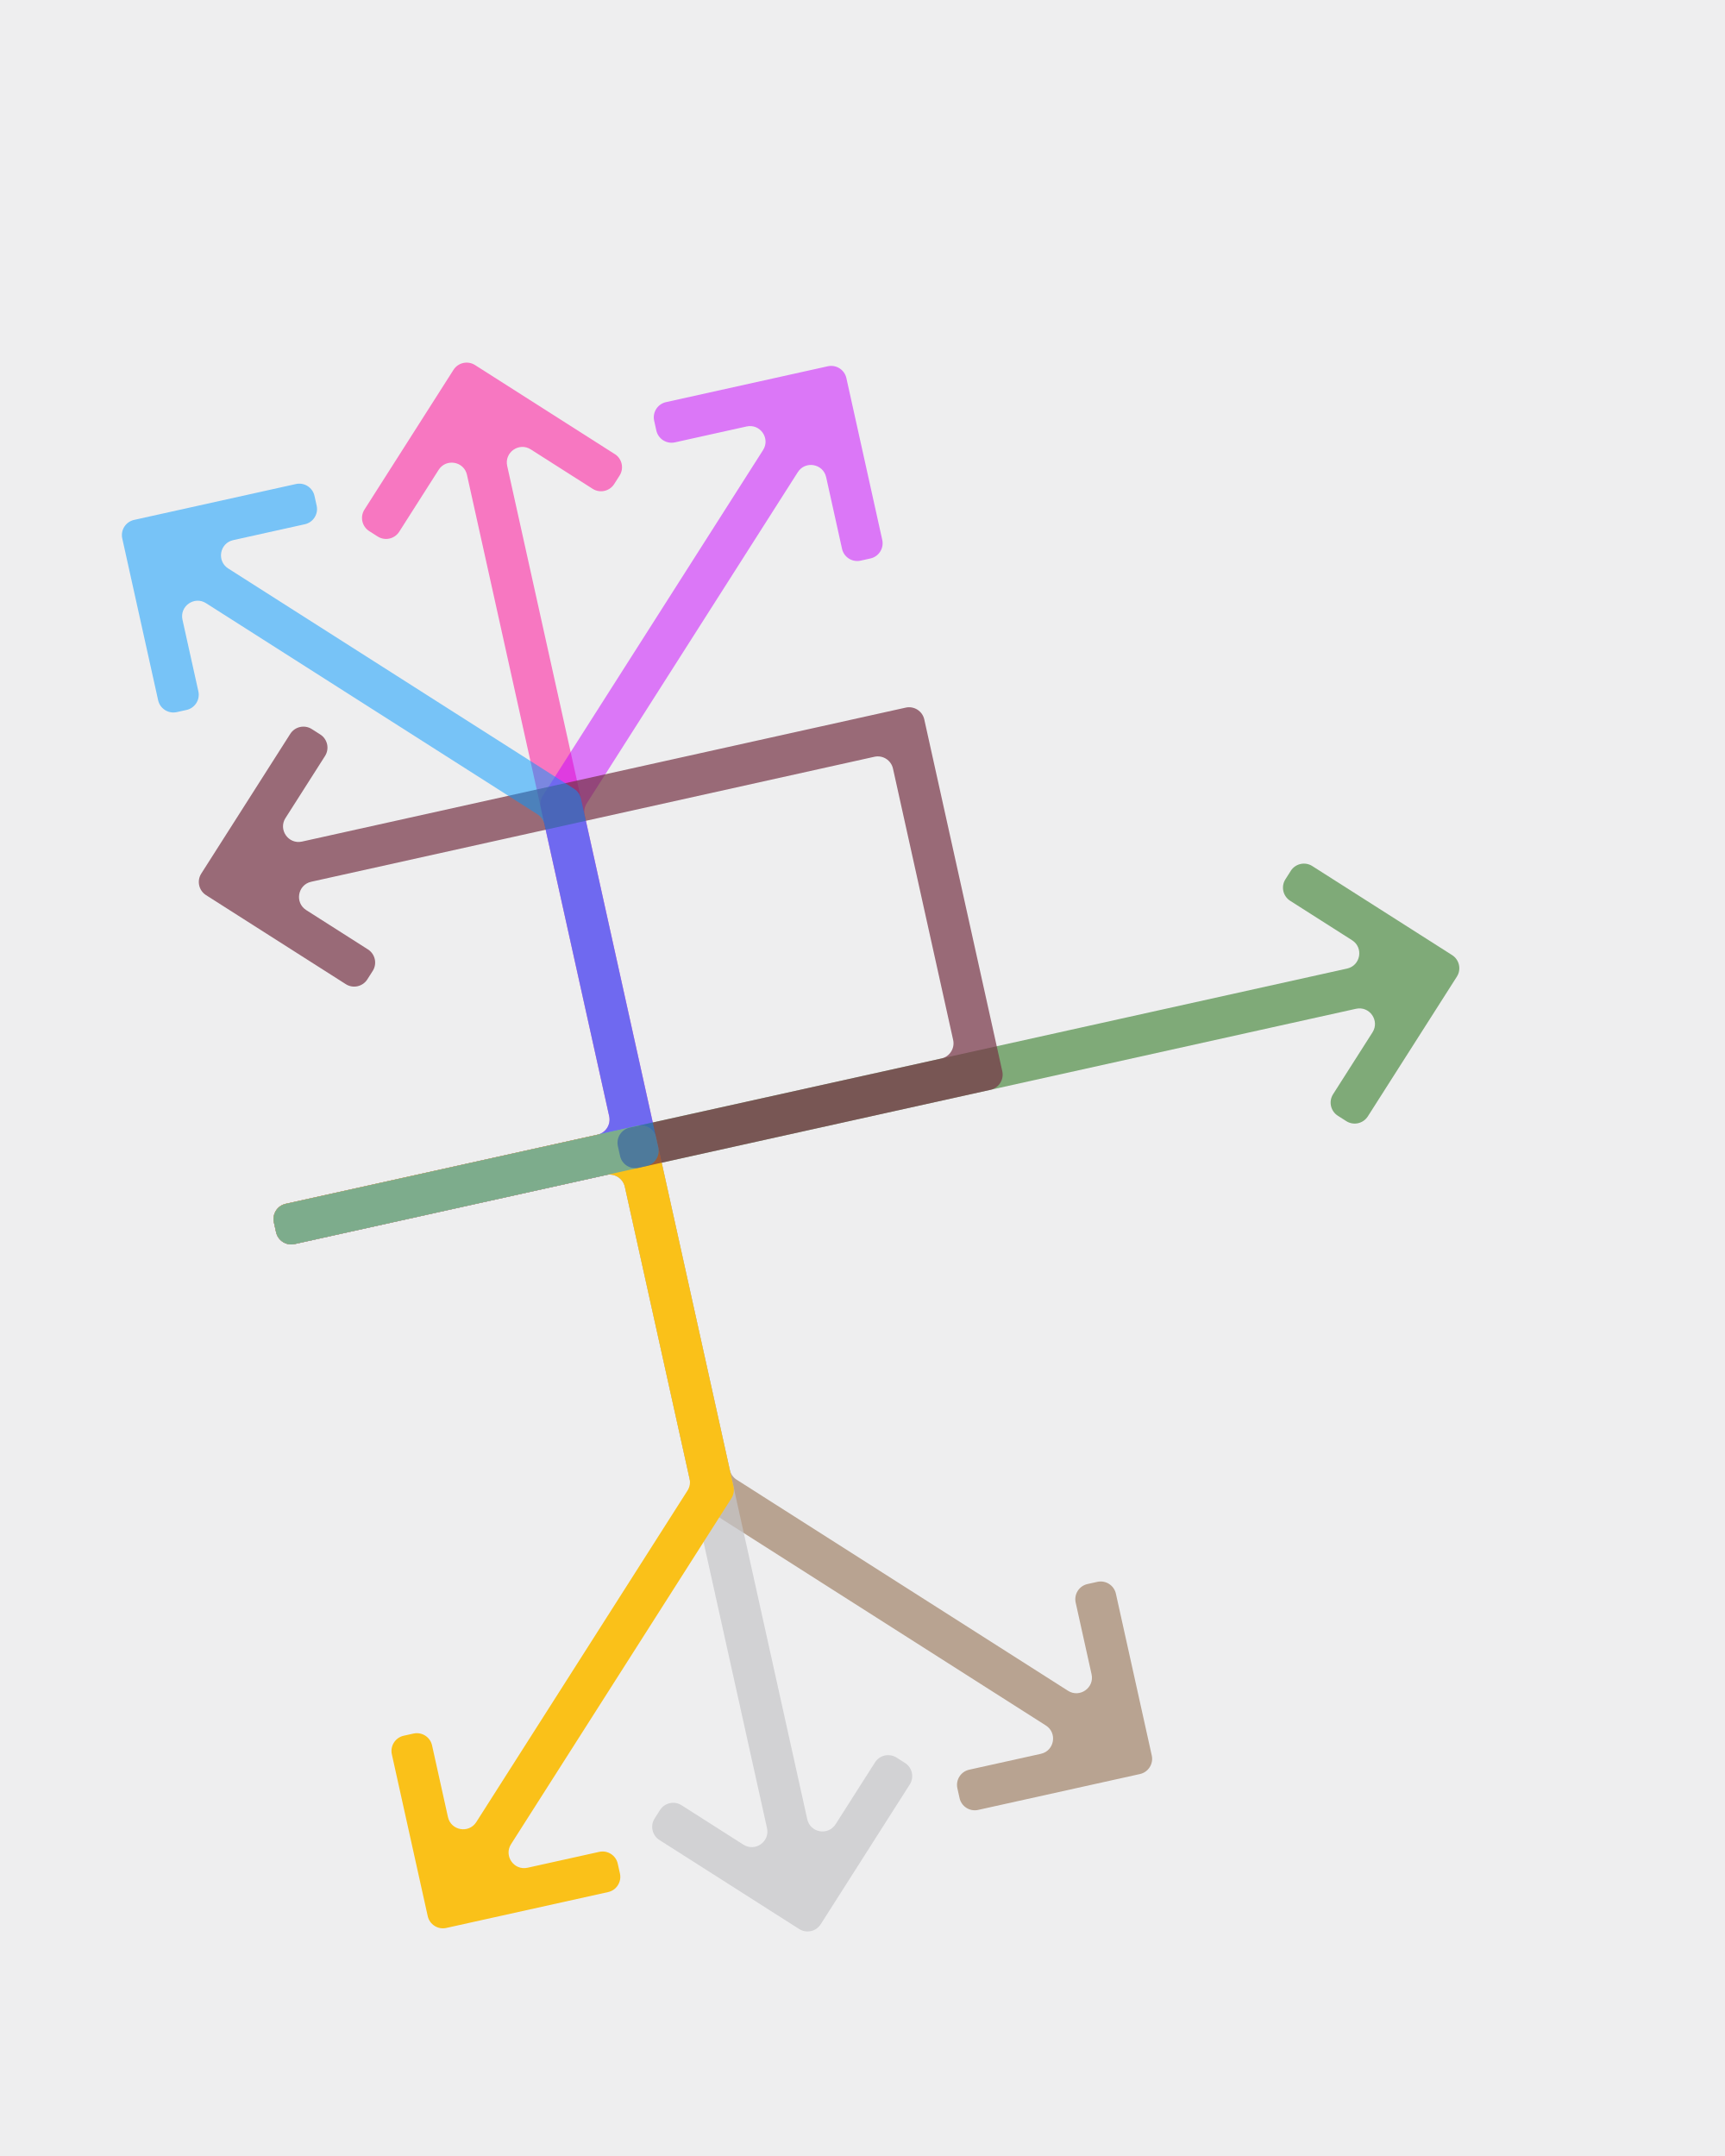
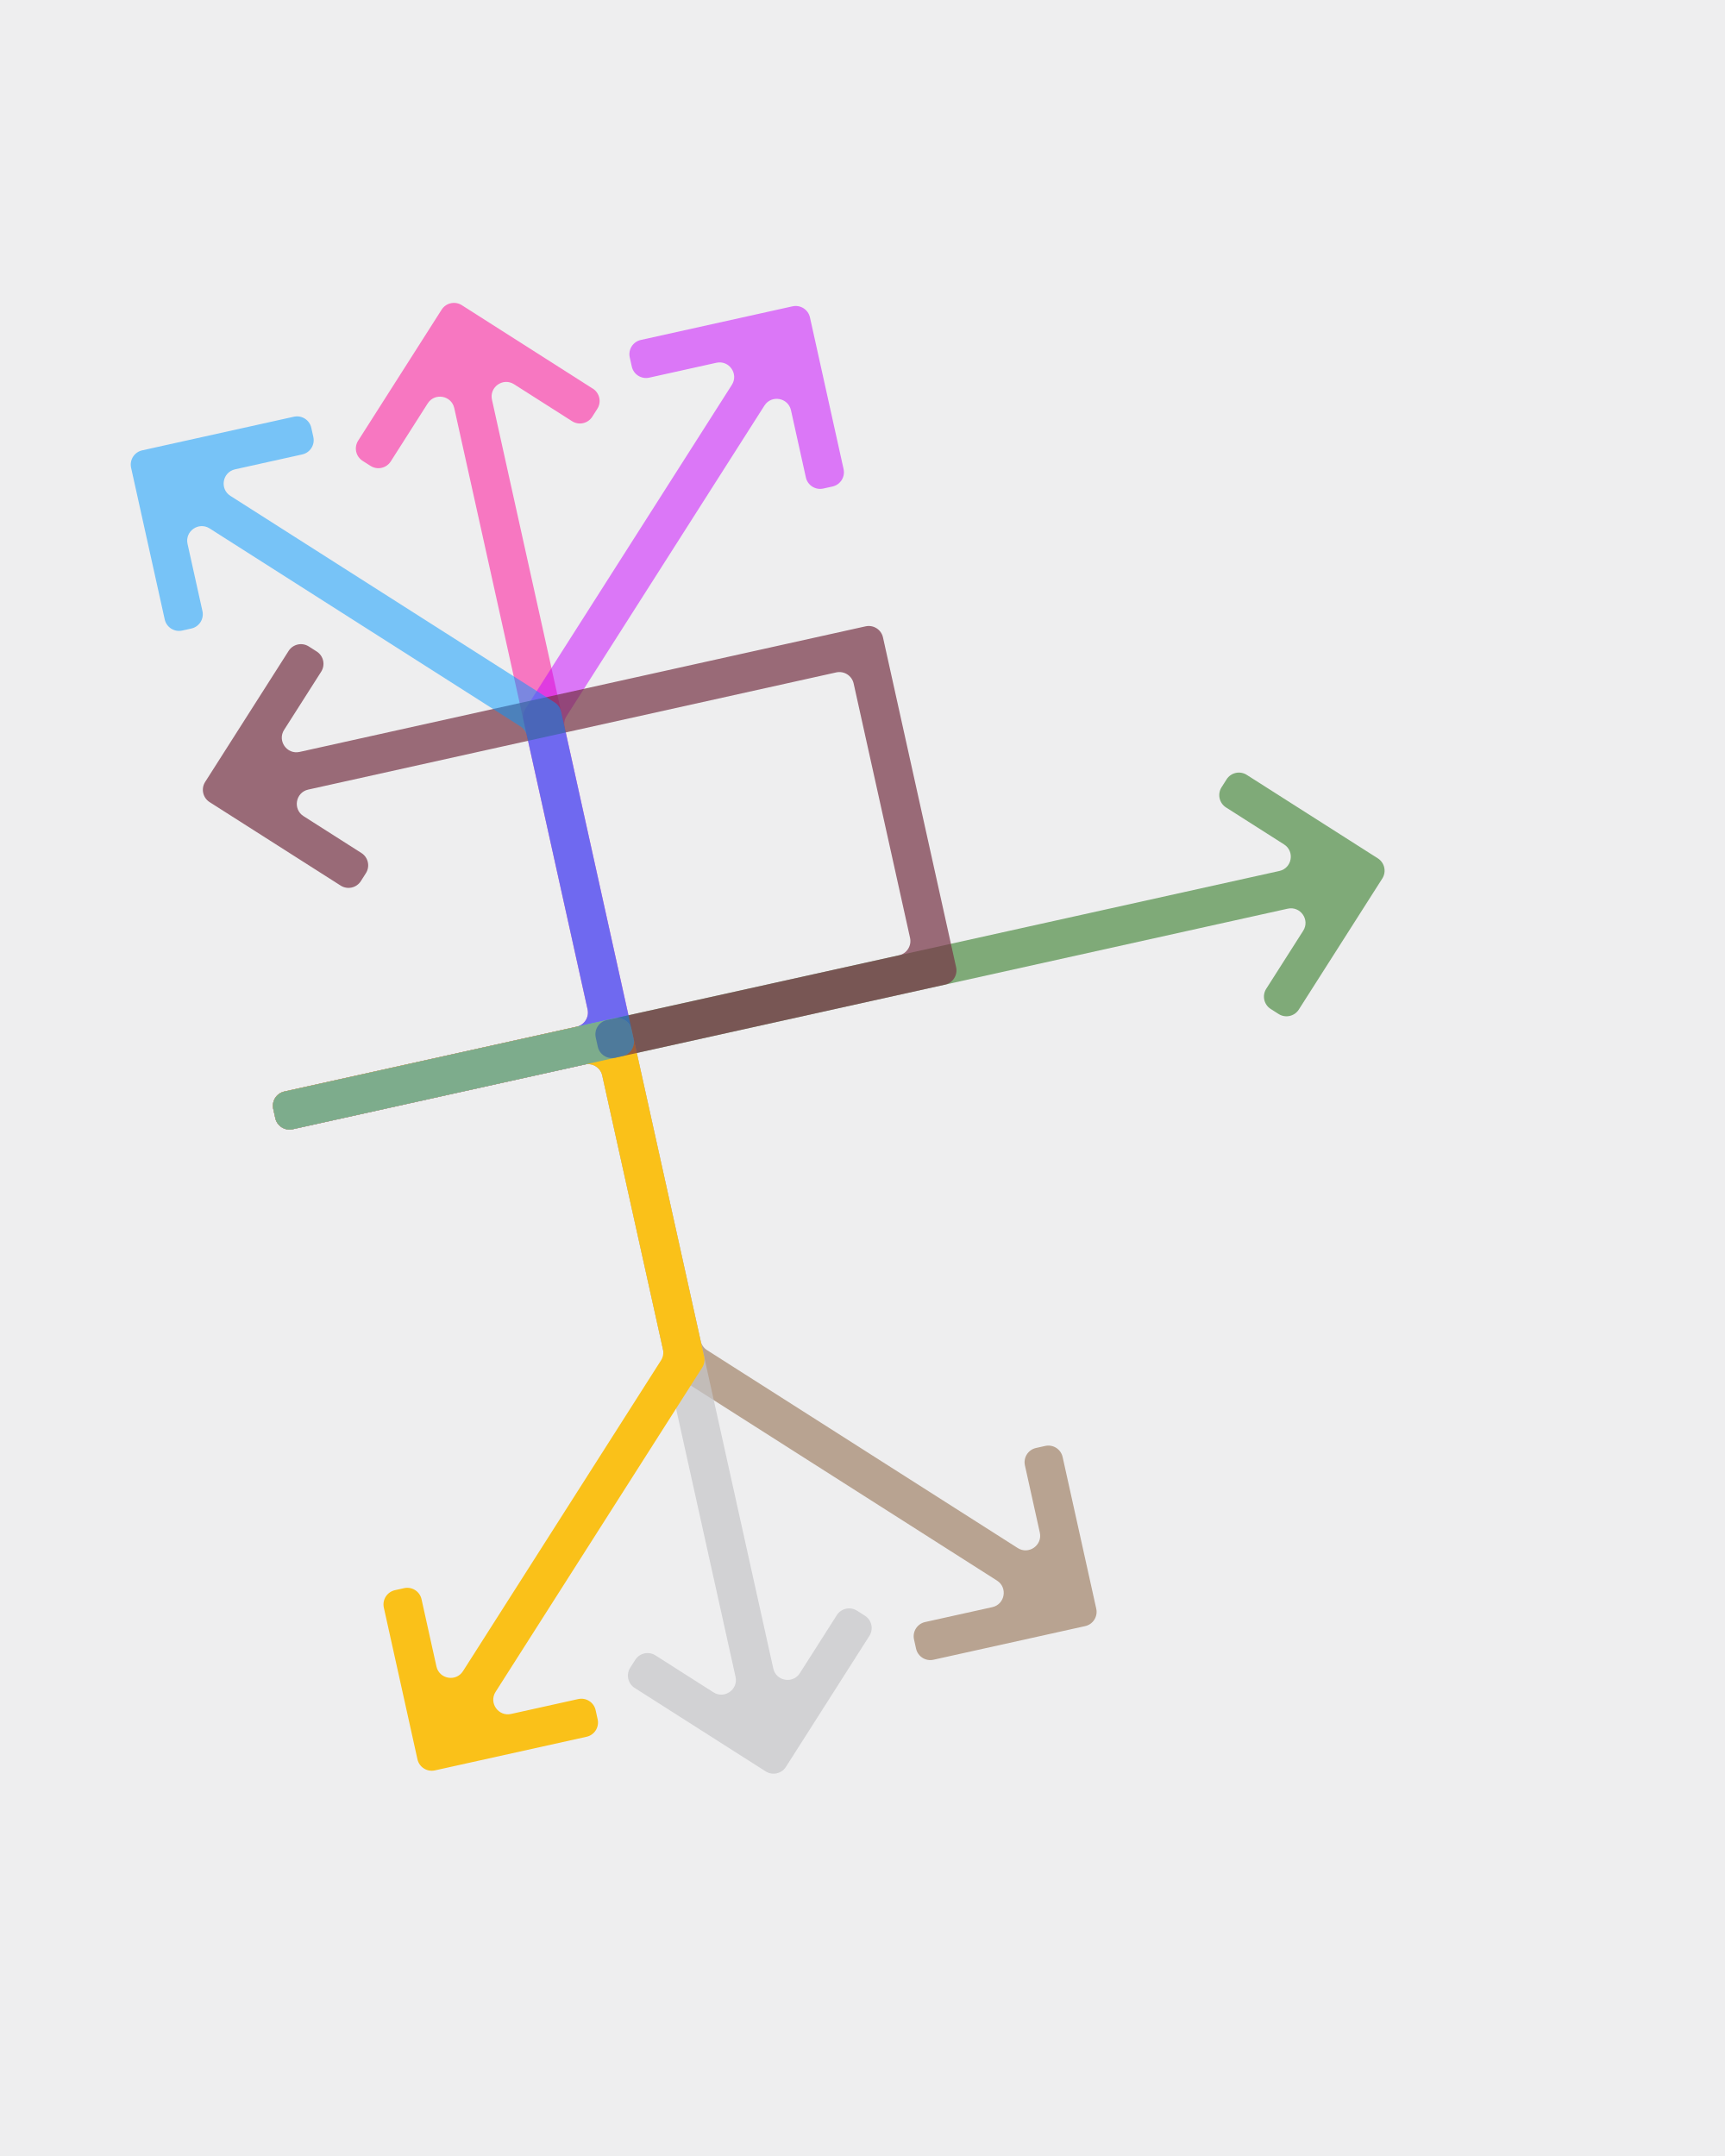
<svg xmlns="http://www.w3.org/2000/svg" viewBox="0 140 402 502.5">
  <rect x="0" y="140" width="402" height="502.5" fill="#EEEEEF" />
-   <g transform="rotate(-12.5 150 407)">
-     <g data-arrow-source="6" transform="translate(62 407) scale(.64) translate(0 -292.46)">
+   <g transform="rotate(-12.5 143 382)">
+     <g data-arrow-source="6" transform="translate(62 382) scale(.6) translate(0 -292.46)">
      <path d="M181.74,44.34L139.07,1.66c-2.21-2.21-5.8-2.21-8.02,0l-42.68,42.68c-2.21,2.21-2.21,5.8,0,8.02l2.59,2.59c2.21,2.21,5.8,2.21,8.02,0l18.9-18.9c3.57-3.57,9.68-1.04,9.68,4.01v239.24c0,3.13-2.54,5.67-5.67,5.67H5.67C2.54,284.96,0,287.5,0,290.63v3.66C0,297.42,2.54,299.96,5.67,299.96h131.22c3.13,0,5.67-2.54,5.67-5.67V40.05c0-5.05,6.11-7.58,9.68-4.01l18.9,18.9c2.21,2.21,5.8,2.21,8.02,0l2.59-2.59c2.21-2.21,2.21-5.8,0-8.02Z" transform="" fill="#FF0095" fill-opacity="0.5" />
    </g>
-     <g data-arrow-source="1" transform="translate(62 407) scale(.64) translate(0 -262.56)">
+     <g data-arrow-source="1" transform="translate(62 382) scale(.6) translate(0 -262.56)">
      <path d="M198.37,5.67v3.66c0,3.13,2.54,5.67,5.67,5.67h26.73c5.05,0,7.58,6.11,4.01,9.68l-105.55,105.55c-1.06,1.06-1.66,2.51-1.66,4.01v115.15c0,3.13-2.54,5.67-5.67,5.67H5.67c-3.13,0-5.67,2.54-5.67,5.67v3.66c0,3.13,2.54,5.67,5.67,5.67h131.22c3.13,0,5.67-2.54,5.67-5.67v-123.94c0-1.5.6-2.95,1.66-4.01l101.16-101.16c3.57-3.57,9.68-1.04,9.68,4.01v26.73c0,3.13,2.54,5.67,5.67,5.67h3.66c3.13,0,5.67-2.54,5.67-5.67V5.67c0-3.13-2.54-5.67-5.67-5.67h-60.35c-3.13,0-5.67,2.54-5.67,5.67Z" transform="" fill="#C800FF" fill-opacity="0.5" />
    </g>
-     <g data-arrow-source="7" transform="translate(62 407) scale(.64) translate(0 -48.345)">
+     <g data-arrow-source="7" transform="translate(62 382) scale(.6) translate(0 -48.345)">
      <path d="M389.22,1.66l-2.59,2.59c-2.21,2.21-2.21,5.8,0,8.02l18.9,18.9c3.57,3.57,1.04,9.68-4.01,9.68H5.67c-3.13,0-5.67,2.54-5.67,5.67v3.66c0,3.13,2.54,5.67,5.67,5.67h395.85c5.05,0,7.58,6.11,4.01,9.68l-18.9,18.9c-2.21,2.21-2.21,5.8,0,8.02l2.59,2.59c2.21,2.21,5.8,2.21,8.02,0l42.68-42.68c2.21-2.21,2.21-5.8,0-8.02L397.23,1.66c-2.21-2.21-5.8-2.21-8.02,0Z" transform="" fill="#508D47" fill-opacity="0.7" />
    </g>
-     <g data-arrow-source="2" transform="translate(62 407) scale(.64) translate(0 -7.5)">
+     <g data-arrow-source="2" transform="translate(62 382) scale(.6) translate(0 -7.5)">
      <path d="M198.37,264.39v-3.66c0-3.13,2.54-5.67,5.67-5.67h26.73c5.05,0,7.58-6.11,4.01-9.68l-105.55-105.55c-1.06-1.06-1.66-2.51-1.66-4.01V20.67c0-3.13-2.54-5.67-5.67-5.67H5.67c-3.13,0-5.67-2.54-5.67-5.67v-3.66C0,2.54,2.54,0,5.67,0h131.22c3.13,0,5.67,2.54,5.67,5.67v123.94c0,1.5.6,2.95,1.66,4.01l101.16,101.16c3.57,3.57,9.68,1.04,9.68-4.01v-26.73c0-3.13,2.54-5.67,5.67-5.67h3.66c3.13,0,5.67,2.54,5.67,5.67v60.35c0,3.13-2.54,5.67-5.67,5.67h-60.35c-3.13,0-5.67-2.54-5.67-5.67Z" transform="" fill="#B8A391" fill-opacity="1" />
    </g>
-     <g data-arrow-source="5" transform="translate(62 407) scale(.64) translate(0 -7.5)">
+     <g data-arrow-source="5" transform="translate(62 382) scale(.6) translate(0 -7.5)">
      <path d="M181.74,255.63l-42.68,42.68c-2.21,2.21-5.8,2.21-8.02,0l-42.68-42.68c-2.21-2.21-2.21-5.8,0-8.02l2.59-2.59c2.21-2.21,5.8-2.21,8.02,0l18.9,18.9c3.57,3.57,9.68,1.04,9.68-4.01V20.67c0-3.13-2.54-5.67-5.67-5.67H5.67c-3.13,0-5.67-2.54-5.67-5.67v-3.66C0,2.54,2.54,0,5.67,0h131.22c3.13,0,5.67,2.54,5.67,5.67v254.24c0,5.05,6.11,7.58,9.68,4.01l18.9-18.9c2.21-2.21,5.8-2.21,8.02,0l2.59,2.59c2.21,2.21,2.21,5.8,0,8.02Z" transform="" fill="#C6C7C9" fill-opacity="0.7" />
    </g>
-     <g data-arrow-source="3" transform="translate(62 407) scale(.64) translate(0 -7.5)">
+     <g data-arrow-source="3" transform="translate(62 382) scale(.6) translate(0 -7.5)">
      <path d="M0,66.02V5.67C0,2.54,2.54,0,5.67,0h60.35c3.13,0,5.67,2.54,5.67,5.67v3.66c0,3.13-2.54,5.67-5.67,5.67h-26.72c-5.05,0-7.58,6.11-4.01,9.68l105.61,105.61c1.06,1.06,1.66,2.51,1.66,4.01v130.15c0,3.13-2.54,5.67-5.67,5.67H5.67c-3.13,0-5.67-2.54-5.67-5.67v-3.66c0-3.13,2.54-5.67,5.67-5.67h116.22c3.13,0,5.67-2.54,5.67-5.67v-108.94c0-1.5-.6-2.95-1.66-4.01L24.68,35.28c-3.57-3.57-9.68-1.04-9.68,4.01v26.74c0,3.13-2.54,5.67-5.67,5.67h-3.66C2.54,71.69,0,69.15,0,66.02Z" transform="translate(0 270.11) scale(1 -1)" fill="#FAC119" fill-opacity="1" />
    </g>
-     <g data-arrow-source="8" transform="translate(62 407) scale(.64) translate(0 -175.9)">
+     <g data-arrow-source="8" transform="translate(62 382) scale(.6) translate(0 -175.9)">
      <path d="M35.99,31.22l18.95-18.95c2.21-2.21,2.21-5.8,0-8.02l-2.59-2.59c-2.21-2.21-5.8-2.21-8.02,0L1.66,44.34c-2.21,2.21-2.21,5.8,0,8.02l42.68,42.68c2.21,2.21,5.8,2.21,8.02,0l2.59-2.59c2.21-2.21,2.21-5.8,0-8.02l-18.85-18.85c-3.57-3.57-1.04-9.68,4.01-9.68l210.07-.05c3.13,0,5.67,2.54,5.67,5.67v101.22c0,3.13-2.54,5.67-5.67,5.67h-116.22c-3.13,0-5.67,2.54-5.67,5.67v3.66c0,3.13,2.54,5.67,5.67,5.67h131.22c3.13,0,5.67-2.54,5.67-5.67V46.51c0-3.13-2.54-5.67-5.67-5.67l-225.18.05c-5.05,0-7.58-6.11-4.01-9.68Z" transform="" fill="#753245" fill-opacity="0.7" />
    </g>
-     <g data-arrow-source="4" transform="translate(62 407) scale(.64) translate(0 -262.61)">
+     <g data-arrow-source="4" transform="translate(62 382) scale(.6) translate(0 -262.61)">
      <path d="M0,66.02V5.67C0,2.54,2.54,0,5.67,0h60.35c3.13,0,5.67,2.54,5.67,5.67v3.66c0,3.13-2.54,5.67-5.67,5.67h-26.72c-5.05,0-7.58,6.11-4.01,9.68l105.61,105.61c1.06,1.06,1.66,2.51,1.66,4.01v130.15c0,3.13-2.54,5.67-5.67,5.67H5.67c-3.13,0-5.67-2.54-5.67-5.67v-3.66c0-3.13,2.54-5.67,5.67-5.67h116.22c3.13,0,5.67-2.54,5.67-5.67v-108.94c0-1.5-.6-2.95-1.66-4.01L24.68,35.28c-3.57-3.57-9.68-1.04-9.68,4.01v26.74c0,3.13-2.54,5.67-5.67,5.67h-3.66C2.54,71.69,0,69.15,0,66.02Z" transform="" fill="#0099FF" fill-opacity="0.5" />
    </g>
  </g>
</svg>
